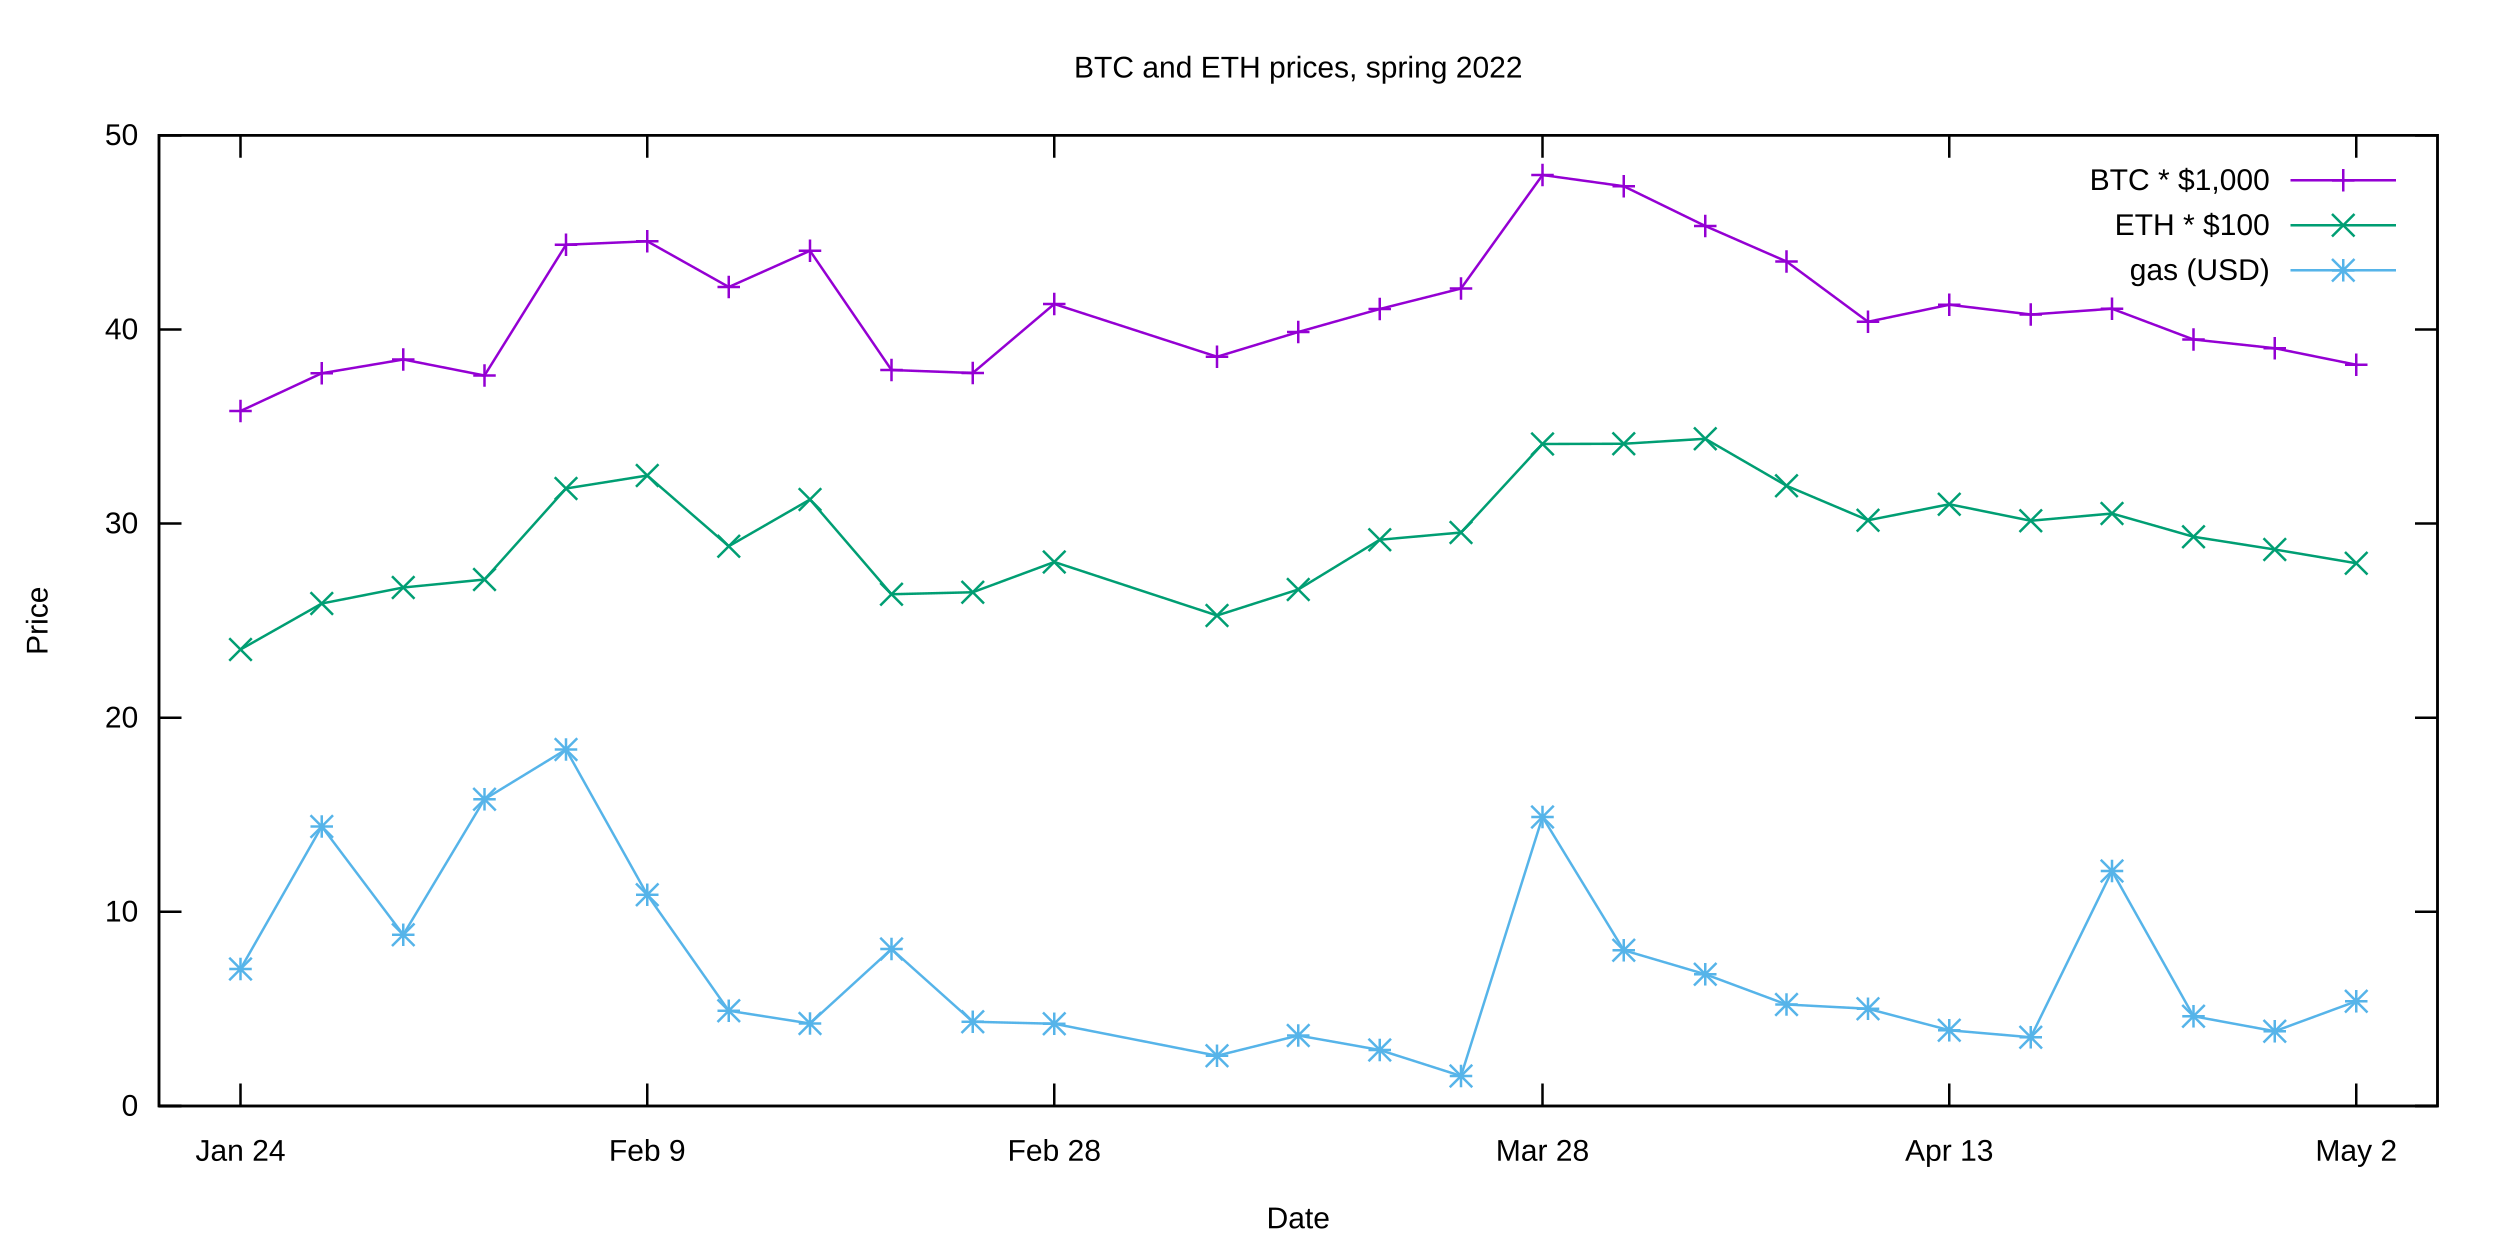
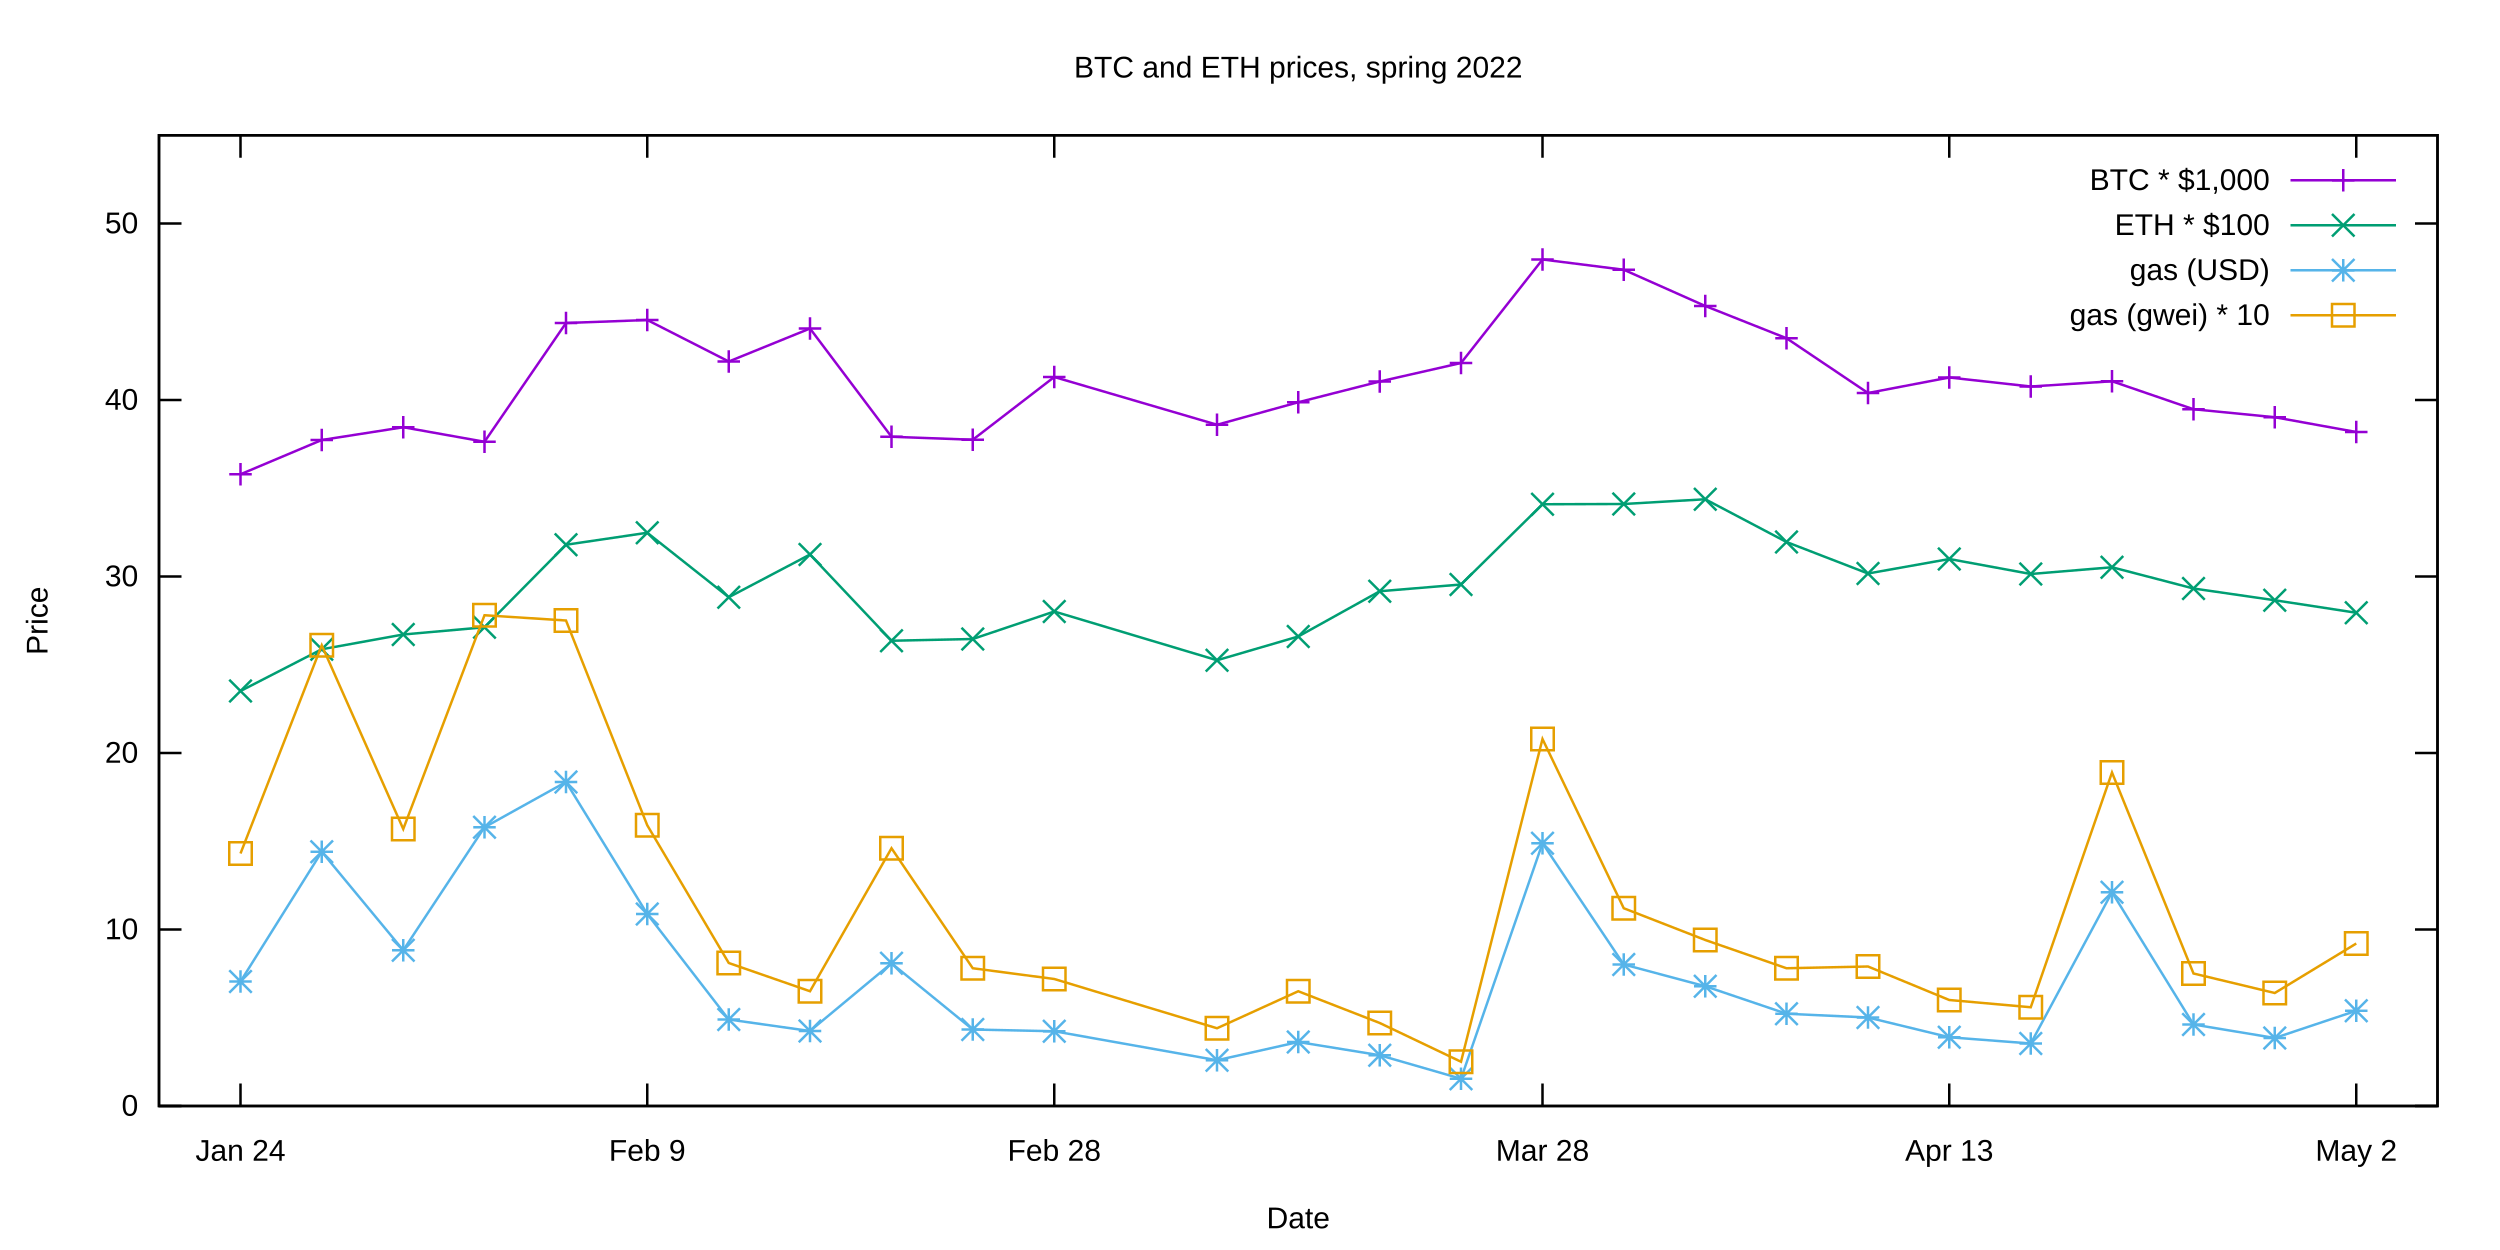
<svg xmlns="http://www.w3.org/2000/svg" xmlns:xlink="http://www.w3.org/1999/xlink" width="1000" height="500" viewBox="0 0 1000 500">
  <g id="gnuplot_canvas">
    <rect x="0" y="0" width="1000" height="500" fill="#ffffff" />
    <defs>
      <circle id="gpDot" r="0.5" stroke-width="0.5" stroke="currentColor" />
      <path id="gpPt0" stroke-width="0.222" stroke="currentColor" d="M-1,0 h2 M0,-1 v2" />
      <path id="gpPt1" stroke-width="0.222" stroke="currentColor" d="M-1,-1 L1,1 M1,-1 L-1,1" />
      <path id="gpPt2" stroke-width="0.222" stroke="currentColor" d="M-1,0 L1,0 M0,-1 L0,1 M-1,-1 L1,1 M-1,1 L1,-1" />
      <rect id="gpPt3" stroke-width="0.222" stroke="currentColor" x="-1" y="-1" width="2" height="2" />
      <rect id="gpPt4" stroke-width="0.222" stroke="currentColor" fill="currentColor" x="-1" y="-1" width="2" height="2" />
      <circle id="gpPt5" stroke-width="0.222" stroke="currentColor" cx="0" cy="0" r="1" />
      <use xlink:href="#gpPt5" id="gpPt6" fill="currentColor" stroke="none" />
      <path id="gpPt7" stroke-width="0.222" stroke="currentColor" d="M0,-1.33 L-1.33,0.67 L1.33,0.67 z" />
      <use xlink:href="#gpPt7" id="gpPt8" fill="currentColor" stroke="none" />
      <use xlink:href="#gpPt7" id="gpPt9" stroke="currentColor" transform="rotate(180)" />
      <use xlink:href="#gpPt9" id="gpPt10" fill="currentColor" stroke="none" />
      <use xlink:href="#gpPt3" id="gpPt11" stroke="currentColor" transform="rotate(45)" />
      <use xlink:href="#gpPt11" id="gpPt12" fill="currentColor" stroke="none" />
      <path id="gpPt13" stroke-width="0.222" stroke="currentColor" d="M0,1.330 L1.265,0.411 L0.782,-1.067 L-0.782,-1.076 L-1.265,0.411 z" />
      <use xlink:href="#gpPt13" id="gpPt14" fill="currentColor" stroke="none" />
      <filter id="textbox" filterUnits="objectBoundingBox" x="0" y="0" height="1" width="1">
        <feFlood flood-color="#FFFFFF" flood-opacity="1" result="bgnd" />
        <feComposite in="SourceGraphic" in2="bgnd" operator="atop" />
      </filter>
      <filter id="greybox" filterUnits="objectBoundingBox" x="0" y="0" height="1" width="1">
        <feFlood flood-color="lightgrey" flood-opacity="1" result="grey" />
        <feComposite in="SourceGraphic" in2="grey" operator="atop" />
      </filter>
    </defs>
    <g fill="none" color="#FFFFFF" stroke="currentColor" stroke-width="1.00" stroke-linecap="butt" stroke-linejoin="miter">
</g>
    <g fill="none" color="black" stroke="currentColor" stroke-width="1.00" stroke-linecap="butt" stroke-linejoin="miter">
      <path stroke="black" d="M63.6,442.4 L72.6,442.4 M975.0,442.4 L966.0,442.4  " />
      <g transform="translate(55.3,446.3)" stroke="none" fill="black" font-family="Arial" font-size="12.00" text-anchor="end">
        <text>
          <tspan font-family="Arial"> 0</tspan>
        </text>
      </g>
    </g>
    <g fill="none" color="black" stroke="currentColor" stroke-width="1.00" stroke-linecap="butt" stroke-linejoin="miter">
-       <path stroke="black" d="M63.6,364.7 L72.6,364.7 M975.0,364.7 L966.0,364.7  " />
-       <g transform="translate(55.3,368.6)" stroke="none" fill="black" font-family="Arial" font-size="12.00" text-anchor="end">
+       <path stroke="black" d="M63.6,371.8 L72.6,371.8 M975.0,371.8 L966.0,371.8  " />
+       <g transform="translate(55.3,375.7)" stroke="none" fill="black" font-family="Arial" font-size="12.00" text-anchor="end">
        <text>
          <tspan font-family="Arial"> 10</tspan>
        </text>
      </g>
    </g>
    <g fill="none" color="black" stroke="currentColor" stroke-width="1.00" stroke-linecap="butt" stroke-linejoin="miter">
-       <path stroke="black" d="M63.6,287.1 L72.6,287.1 M975.0,287.1 L966.0,287.1  " />
-       <g transform="translate(55.3,291.0)" stroke="none" fill="black" font-family="Arial" font-size="12.00" text-anchor="end">
+       <path stroke="black" d="M63.6,301.2 L72.6,301.2 M975.0,301.2 L966.0,301.2  " />
+       <g transform="translate(55.3,305.1)" stroke="none" fill="black" font-family="Arial" font-size="12.00" text-anchor="end">
        <text>
          <tspan font-family="Arial"> 20</tspan>
        </text>
      </g>
    </g>
    <g fill="none" color="black" stroke="currentColor" stroke-width="1.00" stroke-linecap="butt" stroke-linejoin="miter">
-       <path stroke="black" d="M63.6,209.4 L72.6,209.4 M975.0,209.4 L966.0,209.4  " />
-       <g transform="translate(55.3,213.3)" stroke="none" fill="black" font-family="Arial" font-size="12.00" text-anchor="end">
+       <path stroke="black" d="M63.6,230.6 L72.6,230.6 M975.0,230.6 L966.0,230.6  " />
+       <g transform="translate(55.3,234.5)" stroke="none" fill="black" font-family="Arial" font-size="12.00" text-anchor="end">
        <text>
          <tspan font-family="Arial"> 30</tspan>
        </text>
      </g>
    </g>
    <g fill="none" color="black" stroke="currentColor" stroke-width="1.00" stroke-linecap="butt" stroke-linejoin="miter">
-       <path stroke="black" d="M63.6,131.8 L72.6,131.8 M975.0,131.8 L966.0,131.8  " />
-       <g transform="translate(55.3,135.7)" stroke="none" fill="black" font-family="Arial" font-size="12.00" text-anchor="end">
+       <path stroke="black" d="M63.6,160.0 L72.6,160.0 M975.0,160.0 L966.0,160.0  " />
+       <g transform="translate(55.3,163.9)" stroke="none" fill="black" font-family="Arial" font-size="12.00" text-anchor="end">
        <text>
          <tspan font-family="Arial"> 40</tspan>
        </text>
      </g>
    </g>
    <g fill="none" color="black" stroke="currentColor" stroke-width="1.00" stroke-linecap="butt" stroke-linejoin="miter">
-       <path stroke="black" d="M63.6,54.1 L72.6,54.1 M975.0,54.1 L966.0,54.1  " />
-       <g transform="translate(55.3,58.0)" stroke="none" fill="black" font-family="Arial" font-size="12.00" text-anchor="end">
+       <path stroke="black" d="M63.6,89.4 L72.6,89.4 M975.0,89.4 L966.0,89.4  " />
+       <g transform="translate(55.3,93.3)" stroke="none" fill="black" font-family="Arial" font-size="12.00" text-anchor="end">
        <text>
          <tspan font-family="Arial"> 50</tspan>
        </text>
      </g>
    </g>
    <g fill="none" color="black" stroke="currentColor" stroke-width="1.00" stroke-linecap="butt" stroke-linejoin="miter">
      <path stroke="black" d="M96.2,442.4 L96.2,433.4 M96.2,54.1 L96.2,63.1  " />
      <g transform="translate(96.2,464.3)" stroke="none" fill="black" font-family="Arial" font-size="12.00" text-anchor="middle">
        <text>
          <tspan font-family="Arial">Jan 24</tspan>
        </text>
      </g>
    </g>
    <g fill="none" color="black" stroke="currentColor" stroke-width="1.00" stroke-linecap="butt" stroke-linejoin="miter">
      <path stroke="black" d="M258.9,442.4 L258.9,433.4 M258.9,54.1 L258.9,63.1  " />
      <g transform="translate(258.9,464.3)" stroke="none" fill="black" font-family="Arial" font-size="12.00" text-anchor="middle">
        <text>
          <tspan font-family="Arial">Feb 9</tspan>
        </text>
      </g>
    </g>
    <g fill="none" color="black" stroke="currentColor" stroke-width="1.00" stroke-linecap="butt" stroke-linejoin="miter">
      <path stroke="black" d="M421.7,442.4 L421.7,433.4 M421.7,54.1 L421.7,63.1  " />
      <g transform="translate(421.7,464.3)" stroke="none" fill="black" font-family="Arial" font-size="12.00" text-anchor="middle">
        <text>
          <tspan font-family="Arial">Feb 28</tspan>
        </text>
      </g>
    </g>
    <g fill="none" color="black" stroke="currentColor" stroke-width="1.00" stroke-linecap="butt" stroke-linejoin="miter">
      <path stroke="black" d="M617.0,442.4 L617.0,433.4 M617.0,54.1 L617.0,63.1  " />
      <g transform="translate(617.0,464.3)" stroke="none" fill="black" font-family="Arial" font-size="12.00" text-anchor="middle">
        <text>
          <tspan font-family="Arial">Mar 28</tspan>
        </text>
      </g>
    </g>
    <g fill="none" color="black" stroke="currentColor" stroke-width="1.00" stroke-linecap="butt" stroke-linejoin="miter">
      <path stroke="black" d="M779.7,442.4 L779.7,433.4 M779.7,54.1 L779.7,63.1  " />
      <g transform="translate(779.7,464.3)" stroke="none" fill="black" font-family="Arial" font-size="12.00" text-anchor="middle">
        <text>
          <tspan font-family="Arial">Apr 13</tspan>
        </text>
      </g>
    </g>
    <g fill="none" color="black" stroke="currentColor" stroke-width="1.00" stroke-linecap="butt" stroke-linejoin="miter">
      <path stroke="black" d="M942.5,442.4 L942.5,433.4 M942.5,54.1 L942.5,63.1  " />
      <g transform="translate(942.5,464.3)" stroke="none" fill="black" font-family="Arial" font-size="12.00" text-anchor="middle">
        <text>
          <tspan font-family="Arial">May 2</tspan>
        </text>
      </g>
    </g>
    <g fill="none" color="black" stroke="currentColor" stroke-width="1.00" stroke-linecap="butt" stroke-linejoin="miter">
</g>
    <g fill="none" color="black" stroke="currentColor" stroke-width="1.00" stroke-linecap="butt" stroke-linejoin="miter">
      <path stroke="black" d="M63.6,54.1 L63.6,442.4 L975.0,442.4 L975.0,54.1 L63.6,54.1 Z  " />
    </g>
    <g fill="none" color="black" stroke="currentColor" stroke-width="1.00" stroke-linecap="butt" stroke-linejoin="miter">
      <g transform="translate(19.0,248.3) rotate(270)" stroke="none" fill="black" font-family="Arial" font-size="12.00" text-anchor="middle">
        <text>
          <tspan font-family="Arial">Price</tspan>
        </text>
      </g>
    </g>
    <g fill="none" color="black" stroke="currentColor" stroke-width="1.00" stroke-linecap="butt" stroke-linejoin="miter">
      <g transform="translate(519.3,491.3)" stroke="none" fill="black" font-family="Arial" font-size="12.00" text-anchor="middle">
        <text>
          <tspan font-family="Arial">Date</tspan>
        </text>
      </g>
    </g>
    <g fill="none" color="black" stroke="currentColor" stroke-width="1.00" stroke-linecap="butt" stroke-linejoin="miter">
      <g transform="translate(519.3,31.0)" stroke="none" fill="black" font-family="Arial" font-size="12.00" text-anchor="middle">
        <text>
          <tspan font-family="Arial">BTC and ETH prices, spring 2022</tspan>
        </text>
      </g>
    </g>
    <g fill="none" color="black" stroke="currentColor" stroke-width="1.00" stroke-linecap="butt" stroke-linejoin="miter">
</g>
    <g id="gnuplot_plot_1">
      <g fill="none" color="black" stroke="currentColor" stroke-width="1.00" stroke-linecap="butt" stroke-linejoin="miter">
        <g transform="translate(907.9,76.0)" stroke="none" fill="black" font-family="Arial" font-size="12.00" text-anchor="end">
          <text>
            <tspan font-family="Arial">BTC * $1,000</tspan>
          </text>
        </g>
      </g>
      <g fill="none" color="black" stroke="currentColor" stroke-width="1.00" stroke-linecap="butt" stroke-linejoin="miter">
-         <path stroke="rgb(148,   0, 211)" d="M916.2,72.1 L958.4,72.1 M942.5,145.9 L909.9,139.3 L877.4,135.8 L844.8,123.5 L812.3,125.8 L779.7,121.9   L747.2,128.7 L714.6,104.6 L682.1,90.4 L649.5,74.5 L617.0,70.0 L584.4,115.4 L551.9,123.6 L519.3,132.8   L486.8,142.7 L421.7,121.6 L389.1,149.2 L356.6,148.0 L324.0,100.3 L291.5,114.8 L258.9,96.5 L226.4,97.9   L193.8,150.2 L161.3,143.8 L128.7,149.3 L96.2,164.4  " />
-         <use xlink:href="#gpPt0" transform="translate(942.5,145.9) scale(4.50)" color="rgb(148,   0, 211)" />
-         <use xlink:href="#gpPt0" transform="translate(909.9,139.3) scale(4.50)" color="rgb(148,   0, 211)" />
-         <use xlink:href="#gpPt0" transform="translate(877.4,135.8) scale(4.50)" color="rgb(148,   0, 211)" />
-         <use xlink:href="#gpPt0" transform="translate(844.8,123.5) scale(4.50)" color="rgb(148,   0, 211)" />
-         <use xlink:href="#gpPt0" transform="translate(812.3,125.8) scale(4.50)" color="rgb(148,   0, 211)" />
-         <use xlink:href="#gpPt0" transform="translate(779.7,121.9) scale(4.50)" color="rgb(148,   0, 211)" />
-         <use xlink:href="#gpPt0" transform="translate(747.2,128.7) scale(4.50)" color="rgb(148,   0, 211)" />
-         <use xlink:href="#gpPt0" transform="translate(714.6,104.6) scale(4.50)" color="rgb(148,   0, 211)" />
-         <use xlink:href="#gpPt0" transform="translate(682.1,90.4) scale(4.50)" color="rgb(148,   0, 211)" />
-         <use xlink:href="#gpPt0" transform="translate(649.5,74.5) scale(4.50)" color="rgb(148,   0, 211)" />
-         <use xlink:href="#gpPt0" transform="translate(617.0,70.0) scale(4.50)" color="rgb(148,   0, 211)" />
-         <use xlink:href="#gpPt0" transform="translate(584.4,115.4) scale(4.50)" color="rgb(148,   0, 211)" />
-         <use xlink:href="#gpPt0" transform="translate(551.9,123.6) scale(4.50)" color="rgb(148,   0, 211)" />
-         <use xlink:href="#gpPt0" transform="translate(519.3,132.8) scale(4.50)" color="rgb(148,   0, 211)" />
-         <use xlink:href="#gpPt0" transform="translate(486.8,142.7) scale(4.50)" color="rgb(148,   0, 211)" />
-         <use xlink:href="#gpPt0" transform="translate(421.7,121.6) scale(4.50)" color="rgb(148,   0, 211)" />
-         <use xlink:href="#gpPt0" transform="translate(389.1,149.2) scale(4.50)" color="rgb(148,   0, 211)" />
-         <use xlink:href="#gpPt0" transform="translate(356.6,148.0) scale(4.50)" color="rgb(148,   0, 211)" />
-         <use xlink:href="#gpPt0" transform="translate(324.0,100.3) scale(4.50)" color="rgb(148,   0, 211)" />
-         <use xlink:href="#gpPt0" transform="translate(291.5,114.8) scale(4.50)" color="rgb(148,   0, 211)" />
-         <use xlink:href="#gpPt0" transform="translate(258.9,96.5) scale(4.50)" color="rgb(148,   0, 211)" />
-         <use xlink:href="#gpPt0" transform="translate(226.4,97.9) scale(4.50)" color="rgb(148,   0, 211)" />
-         <use xlink:href="#gpPt0" transform="translate(193.8,150.2) scale(4.50)" color="rgb(148,   0, 211)" />
-         <use xlink:href="#gpPt0" transform="translate(161.3,143.8) scale(4.50)" color="rgb(148,   0, 211)" />
-         <use xlink:href="#gpPt0" transform="translate(128.7,149.3) scale(4.50)" color="rgb(148,   0, 211)" />
-         <use xlink:href="#gpPt0" transform="translate(96.2,164.4) scale(4.50)" color="rgb(148,   0, 211)" />
+         <path stroke="rgb(148,   0, 211)" d="M916.2,72.1 L958.4,72.1 M942.5,172.8 L909.9,166.9 L877.4,163.7 L844.8,152.5 L812.3,154.6 L779.7,151.0   L747.2,157.2 L714.6,135.3 L682.1,122.4 L649.5,107.9 L617.0,103.8 L584.4,145.2 L551.9,152.6 L519.3,160.9   L486.8,169.9 L421.7,150.8 L389.1,175.9 L356.6,174.7 L324.0,131.4 L291.5,144.6 L258.9,128.0 L226.4,129.2   L193.8,176.7 L161.3,170.9 L128.7,176.0 L96.2,189.7  " />
+         <use xlink:href="#gpPt0" transform="translate(942.5,172.8) scale(4.50)" color="rgb(148,   0, 211)" />
+         <use xlink:href="#gpPt0" transform="translate(909.9,166.9) scale(4.50)" color="rgb(148,   0, 211)" />
+         <use xlink:href="#gpPt0" transform="translate(877.4,163.7) scale(4.50)" color="rgb(148,   0, 211)" />
+         <use xlink:href="#gpPt0" transform="translate(844.8,152.5) scale(4.50)" color="rgb(148,   0, 211)" />
+         <use xlink:href="#gpPt0" transform="translate(812.3,154.6) scale(4.50)" color="rgb(148,   0, 211)" />
+         <use xlink:href="#gpPt0" transform="translate(779.7,151.0) scale(4.50)" color="rgb(148,   0, 211)" />
+         <use xlink:href="#gpPt0" transform="translate(747.2,157.2) scale(4.50)" color="rgb(148,   0, 211)" />
+         <use xlink:href="#gpPt0" transform="translate(714.6,135.3) scale(4.50)" color="rgb(148,   0, 211)" />
+         <use xlink:href="#gpPt0" transform="translate(682.1,122.4) scale(4.50)" color="rgb(148,   0, 211)" />
+         <use xlink:href="#gpPt0" transform="translate(649.5,107.9) scale(4.50)" color="rgb(148,   0, 211)" />
+         <use xlink:href="#gpPt0" transform="translate(617.0,103.8) scale(4.50)" color="rgb(148,   0, 211)" />
+         <use xlink:href="#gpPt0" transform="translate(584.4,145.2) scale(4.50)" color="rgb(148,   0, 211)" />
+         <use xlink:href="#gpPt0" transform="translate(551.9,152.6) scale(4.50)" color="rgb(148,   0, 211)" />
+         <use xlink:href="#gpPt0" transform="translate(519.3,160.9) scale(4.50)" color="rgb(148,   0, 211)" />
+         <use xlink:href="#gpPt0" transform="translate(486.8,169.9) scale(4.50)" color="rgb(148,   0, 211)" />
+         <use xlink:href="#gpPt0" transform="translate(421.7,150.8) scale(4.50)" color="rgb(148,   0, 211)" />
+         <use xlink:href="#gpPt0" transform="translate(389.1,175.9) scale(4.50)" color="rgb(148,   0, 211)" />
+         <use xlink:href="#gpPt0" transform="translate(356.6,174.7) scale(4.50)" color="rgb(148,   0, 211)" />
+         <use xlink:href="#gpPt0" transform="translate(324.0,131.4) scale(4.50)" color="rgb(148,   0, 211)" />
+         <use xlink:href="#gpPt0" transform="translate(291.5,144.6) scale(4.50)" color="rgb(148,   0, 211)" />
+         <use xlink:href="#gpPt0" transform="translate(258.9,128.0) scale(4.50)" color="rgb(148,   0, 211)" />
+         <use xlink:href="#gpPt0" transform="translate(226.4,129.2) scale(4.50)" color="rgb(148,   0, 211)" />
+         <use xlink:href="#gpPt0" transform="translate(193.8,176.7) scale(4.50)" color="rgb(148,   0, 211)" />
+         <use xlink:href="#gpPt0" transform="translate(161.3,170.9) scale(4.50)" color="rgb(148,   0, 211)" />
+         <use xlink:href="#gpPt0" transform="translate(128.7,176.0) scale(4.50)" color="rgb(148,   0, 211)" />
+         <use xlink:href="#gpPt0" transform="translate(96.2,189.7) scale(4.50)" color="rgb(148,   0, 211)" />
        <use xlink:href="#gpPt0" transform="translate(937.3,72.1) scale(4.50)" color="rgb(148,   0, 211)" />
      </g>
    </g>
    <g id="gnuplot_plot_2">
      <g fill="none" color="black" stroke="currentColor" stroke-width="1.00" stroke-linecap="butt" stroke-linejoin="miter">
        <g transform="translate(907.9,94.0)" stroke="none" fill="black" font-family="Arial" font-size="12.00" text-anchor="end">
          <text>
            <tspan font-family="Arial">ETH * $100</tspan>
          </text>
        </g>
      </g>
      <g fill="none" color="black" stroke="currentColor" stroke-width="1.00" stroke-linecap="butt" stroke-linejoin="miter">
-         <path stroke="rgb(  0, 158, 115)" d="M916.2,90.1 L958.4,90.1 M942.5,225.3 L909.9,219.8 L877.4,214.7 L844.8,205.4 L812.3,208.3 L779.7,201.7   L747.2,208.1 L714.6,194.3 L682.1,175.5 L649.5,177.5 L617.0,177.6 L584.4,213.0 L551.9,215.9 L519.3,235.8   L486.8,246.2 L421.7,224.8 L389.1,236.9 L356.6,237.7 L324.0,199.8 L291.5,218.5 L258.9,190.2 L226.4,195.4   L193.8,231.8 L161.3,235.0 L128.7,241.4 L96.2,259.8  " />
-         <use xlink:href="#gpPt1" transform="translate(942.5,225.3) scale(4.50)" color="rgb(  0, 158, 115)" />
-         <use xlink:href="#gpPt1" transform="translate(909.9,219.8) scale(4.50)" color="rgb(  0, 158, 115)" />
-         <use xlink:href="#gpPt1" transform="translate(877.4,214.7) scale(4.50)" color="rgb(  0, 158, 115)" />
-         <use xlink:href="#gpPt1" transform="translate(844.8,205.4) scale(4.50)" color="rgb(  0, 158, 115)" />
-         <use xlink:href="#gpPt1" transform="translate(812.3,208.3) scale(4.50)" color="rgb(  0, 158, 115)" />
-         <use xlink:href="#gpPt1" transform="translate(779.7,201.7) scale(4.50)" color="rgb(  0, 158, 115)" />
-         <use xlink:href="#gpPt1" transform="translate(747.2,208.1) scale(4.50)" color="rgb(  0, 158, 115)" />
-         <use xlink:href="#gpPt1" transform="translate(714.6,194.3) scale(4.50)" color="rgb(  0, 158, 115)" />
-         <use xlink:href="#gpPt1" transform="translate(682.1,175.5) scale(4.50)" color="rgb(  0, 158, 115)" />
-         <use xlink:href="#gpPt1" transform="translate(649.5,177.5) scale(4.50)" color="rgb(  0, 158, 115)" />
-         <use xlink:href="#gpPt1" transform="translate(617.0,177.6) scale(4.50)" color="rgb(  0, 158, 115)" />
-         <use xlink:href="#gpPt1" transform="translate(584.4,213.0) scale(4.50)" color="rgb(  0, 158, 115)" />
-         <use xlink:href="#gpPt1" transform="translate(551.9,215.9) scale(4.50)" color="rgb(  0, 158, 115)" />
-         <use xlink:href="#gpPt1" transform="translate(519.3,235.8) scale(4.50)" color="rgb(  0, 158, 115)" />
-         <use xlink:href="#gpPt1" transform="translate(486.8,246.2) scale(4.50)" color="rgb(  0, 158, 115)" />
-         <use xlink:href="#gpPt1" transform="translate(421.7,224.8) scale(4.50)" color="rgb(  0, 158, 115)" />
-         <use xlink:href="#gpPt1" transform="translate(389.1,236.9) scale(4.50)" color="rgb(  0, 158, 115)" />
-         <use xlink:href="#gpPt1" transform="translate(356.6,237.7) scale(4.50)" color="rgb(  0, 158, 115)" />
-         <use xlink:href="#gpPt1" transform="translate(324.0,199.8) scale(4.50)" color="rgb(  0, 158, 115)" />
-         <use xlink:href="#gpPt1" transform="translate(291.5,218.5) scale(4.50)" color="rgb(  0, 158, 115)" />
-         <use xlink:href="#gpPt1" transform="translate(258.9,190.2) scale(4.50)" color="rgb(  0, 158, 115)" />
-         <use xlink:href="#gpPt1" transform="translate(226.4,195.4) scale(4.50)" color="rgb(  0, 158, 115)" />
-         <use xlink:href="#gpPt1" transform="translate(193.8,231.8) scale(4.50)" color="rgb(  0, 158, 115)" />
-         <use xlink:href="#gpPt1" transform="translate(161.3,235.0) scale(4.50)" color="rgb(  0, 158, 115)" />
-         <use xlink:href="#gpPt1" transform="translate(128.7,241.4) scale(4.50)" color="rgb(  0, 158, 115)" />
-         <use xlink:href="#gpPt1" transform="translate(96.2,259.8) scale(4.50)" color="rgb(  0, 158, 115)" />
+         <path stroke="rgb(  0, 158, 115)" d="M916.2,90.1 L958.4,90.1 M942.5,245.1 L909.9,240.1 L877.4,235.4 L844.8,226.9 L812.3,229.6 L779.7,223.6   L747.2,229.4 L714.6,216.8 L682.1,199.7 L649.5,201.6 L617.0,201.7 L584.4,233.8 L551.9,236.5 L519.3,254.6   L486.8,264.1 L421.7,244.6 L389.1,255.6 L356.6,256.3 L324.0,221.8 L291.5,238.9 L258.9,213.1 L226.4,217.9   L193.8,250.9 L161.3,253.8 L128.7,259.7 L96.2,276.4  " />
+         <use xlink:href="#gpPt1" transform="translate(942.5,245.1) scale(4.50)" color="rgb(  0, 158, 115)" />
+         <use xlink:href="#gpPt1" transform="translate(909.9,240.1) scale(4.50)" color="rgb(  0, 158, 115)" />
+         <use xlink:href="#gpPt1" transform="translate(877.4,235.4) scale(4.50)" color="rgb(  0, 158, 115)" />
+         <use xlink:href="#gpPt1" transform="translate(844.8,226.9) scale(4.50)" color="rgb(  0, 158, 115)" />
+         <use xlink:href="#gpPt1" transform="translate(812.3,229.6) scale(4.50)" color="rgb(  0, 158, 115)" />
+         <use xlink:href="#gpPt1" transform="translate(779.7,223.6) scale(4.50)" color="rgb(  0, 158, 115)" />
+         <use xlink:href="#gpPt1" transform="translate(747.2,229.4) scale(4.50)" color="rgb(  0, 158, 115)" />
+         <use xlink:href="#gpPt1" transform="translate(714.6,216.8) scale(4.50)" color="rgb(  0, 158, 115)" />
+         <use xlink:href="#gpPt1" transform="translate(682.1,199.7) scale(4.50)" color="rgb(  0, 158, 115)" />
+         <use xlink:href="#gpPt1" transform="translate(649.5,201.6) scale(4.50)" color="rgb(  0, 158, 115)" />
+         <use xlink:href="#gpPt1" transform="translate(617.0,201.7) scale(4.50)" color="rgb(  0, 158, 115)" />
+         <use xlink:href="#gpPt1" transform="translate(584.4,233.8) scale(4.50)" color="rgb(  0, 158, 115)" />
+         <use xlink:href="#gpPt1" transform="translate(551.9,236.5) scale(4.50)" color="rgb(  0, 158, 115)" />
+         <use xlink:href="#gpPt1" transform="translate(519.3,254.6) scale(4.50)" color="rgb(  0, 158, 115)" />
+         <use xlink:href="#gpPt1" transform="translate(486.8,264.1) scale(4.50)" color="rgb(  0, 158, 115)" />
+         <use xlink:href="#gpPt1" transform="translate(421.7,244.6) scale(4.50)" color="rgb(  0, 158, 115)" />
+         <use xlink:href="#gpPt1" transform="translate(389.1,255.6) scale(4.50)" color="rgb(  0, 158, 115)" />
+         <use xlink:href="#gpPt1" transform="translate(356.6,256.3) scale(4.50)" color="rgb(  0, 158, 115)" />
+         <use xlink:href="#gpPt1" transform="translate(324.0,221.8) scale(4.50)" color="rgb(  0, 158, 115)" />
+         <use xlink:href="#gpPt1" transform="translate(291.5,238.9) scale(4.50)" color="rgb(  0, 158, 115)" />
+         <use xlink:href="#gpPt1" transform="translate(258.9,213.1) scale(4.50)" color="rgb(  0, 158, 115)" />
+         <use xlink:href="#gpPt1" transform="translate(226.4,217.9) scale(4.50)" color="rgb(  0, 158, 115)" />
+         <use xlink:href="#gpPt1" transform="translate(193.8,250.9) scale(4.50)" color="rgb(  0, 158, 115)" />
+         <use xlink:href="#gpPt1" transform="translate(161.3,253.8) scale(4.50)" color="rgb(  0, 158, 115)" />
+         <use xlink:href="#gpPt1" transform="translate(128.7,259.7) scale(4.50)" color="rgb(  0, 158, 115)" />
+         <use xlink:href="#gpPt1" transform="translate(96.2,276.4) scale(4.50)" color="rgb(  0, 158, 115)" />
        <use xlink:href="#gpPt1" transform="translate(937.3,90.1) scale(4.50)" color="rgb(  0, 158, 115)" />
      </g>
    </g>
    <g id="gnuplot_plot_3">
      <g fill="none" color="black" stroke="currentColor" stroke-width="1.00" stroke-linecap="butt" stroke-linejoin="miter">
        <g transform="translate(907.9,112.0)" stroke="none" fill="black" font-family="Arial" font-size="12.00" text-anchor="end">
          <text>
            <tspan font-family="Arial">gas (USD)</tspan>
          </text>
        </g>
      </g>
      <g fill="none" color="black" stroke="currentColor" stroke-width="1.00" stroke-linecap="butt" stroke-linejoin="miter">
-         <path stroke="rgb( 86, 180, 233)" d="M916.2,108.1 L958.4,108.1 M942.5,400.5 L909.9,412.5 L877.4,406.5 L844.8,348.4 L812.3,414.9 L779.7,412.1   L747.2,403.5 L714.6,401.8 L682.1,389.7 L649.5,380.1 L617.0,326.8 L584.4,430.4 L551.9,420.0 L519.3,414.2   L486.8,422.3 L421.7,409.5 L389.1,408.7 L356.6,379.6 L324.0,409.4 L291.5,404.3 L258.9,357.9 L226.4,299.8   L193.8,319.7 L161.3,373.9 L128.7,330.6 L96.2,387.6  " />
-         <use xlink:href="#gpPt2" transform="translate(942.5,400.5) scale(4.50)" color="rgb( 86, 180, 233)" />
-         <use xlink:href="#gpPt2" transform="translate(909.9,412.5) scale(4.50)" color="rgb( 86, 180, 233)" />
-         <use xlink:href="#gpPt2" transform="translate(877.4,406.5) scale(4.50)" color="rgb( 86, 180, 233)" />
-         <use xlink:href="#gpPt2" transform="translate(844.8,348.4) scale(4.50)" color="rgb( 86, 180, 233)" />
-         <use xlink:href="#gpPt2" transform="translate(812.3,414.9) scale(4.50)" color="rgb( 86, 180, 233)" />
-         <use xlink:href="#gpPt2" transform="translate(779.7,412.1) scale(4.50)" color="rgb( 86, 180, 233)" />
-         <use xlink:href="#gpPt2" transform="translate(747.2,403.5) scale(4.50)" color="rgb( 86, 180, 233)" />
-         <use xlink:href="#gpPt2" transform="translate(714.6,401.8) scale(4.50)" color="rgb( 86, 180, 233)" />
-         <use xlink:href="#gpPt2" transform="translate(682.1,389.7) scale(4.50)" color="rgb( 86, 180, 233)" />
-         <use xlink:href="#gpPt2" transform="translate(649.5,380.1) scale(4.50)" color="rgb( 86, 180, 233)" />
-         <use xlink:href="#gpPt2" transform="translate(617.0,326.8) scale(4.50)" color="rgb( 86, 180, 233)" />
-         <use xlink:href="#gpPt2" transform="translate(584.4,430.4) scale(4.50)" color="rgb( 86, 180, 233)" />
-         <use xlink:href="#gpPt2" transform="translate(551.9,420.0) scale(4.50)" color="rgb( 86, 180, 233)" />
-         <use xlink:href="#gpPt2" transform="translate(519.3,414.2) scale(4.50)" color="rgb( 86, 180, 233)" />
-         <use xlink:href="#gpPt2" transform="translate(486.8,422.3) scale(4.50)" color="rgb( 86, 180, 233)" />
-         <use xlink:href="#gpPt2" transform="translate(421.7,409.5) scale(4.50)" color="rgb( 86, 180, 233)" />
-         <use xlink:href="#gpPt2" transform="translate(389.1,408.7) scale(4.50)" color="rgb( 86, 180, 233)" />
-         <use xlink:href="#gpPt2" transform="translate(356.6,379.6) scale(4.50)" color="rgb( 86, 180, 233)" />
-         <use xlink:href="#gpPt2" transform="translate(324.0,409.4) scale(4.50)" color="rgb( 86, 180, 233)" />
-         <use xlink:href="#gpPt2" transform="translate(291.5,404.3) scale(4.50)" color="rgb( 86, 180, 233)" />
-         <use xlink:href="#gpPt2" transform="translate(258.9,357.9) scale(4.50)" color="rgb( 86, 180, 233)" />
-         <use xlink:href="#gpPt2" transform="translate(226.4,299.8) scale(4.50)" color="rgb( 86, 180, 233)" />
-         <use xlink:href="#gpPt2" transform="translate(193.8,319.7) scale(4.50)" color="rgb( 86, 180, 233)" />
-         <use xlink:href="#gpPt2" transform="translate(161.3,373.9) scale(4.50)" color="rgb( 86, 180, 233)" />
-         <use xlink:href="#gpPt2" transform="translate(128.7,330.6) scale(4.50)" color="rgb( 86, 180, 233)" />
-         <use xlink:href="#gpPt2" transform="translate(96.2,387.6) scale(4.50)" color="rgb( 86, 180, 233)" />
+         <path stroke="rgb( 86, 180, 233)" d="M916.2,108.1 L958.4,108.1 M942.5,404.3 L909.9,415.2 L877.4,409.8 L844.8,356.9 L812.3,417.4 L779.7,414.9   L747.2,407.0 L714.6,405.5 L682.1,394.5 L649.5,385.8 L617.0,337.3 L584.4,431.5 L551.9,422.1 L519.3,416.8   L486.8,424.1 L421.7,412.5 L389.1,411.8 L356.6,385.3 L324.0,412.4 L291.5,407.8 L258.9,365.6 L226.4,312.8   L193.8,330.9 L161.3,380.1 L128.7,340.7 L96.2,392.6  " />
+         <use xlink:href="#gpPt2" transform="translate(942.5,404.3) scale(4.50)" color="rgb( 86, 180, 233)" />
+         <use xlink:href="#gpPt2" transform="translate(909.9,415.2) scale(4.50)" color="rgb( 86, 180, 233)" />
+         <use xlink:href="#gpPt2" transform="translate(877.4,409.8) scale(4.50)" color="rgb( 86, 180, 233)" />
+         <use xlink:href="#gpPt2" transform="translate(844.8,356.9) scale(4.50)" color="rgb( 86, 180, 233)" />
+         <use xlink:href="#gpPt2" transform="translate(812.3,417.4) scale(4.50)" color="rgb( 86, 180, 233)" />
+         <use xlink:href="#gpPt2" transform="translate(779.7,414.9) scale(4.50)" color="rgb( 86, 180, 233)" />
+         <use xlink:href="#gpPt2" transform="translate(747.2,407.0) scale(4.50)" color="rgb( 86, 180, 233)" />
+         <use xlink:href="#gpPt2" transform="translate(714.6,405.5) scale(4.50)" color="rgb( 86, 180, 233)" />
+         <use xlink:href="#gpPt2" transform="translate(682.1,394.5) scale(4.50)" color="rgb( 86, 180, 233)" />
+         <use xlink:href="#gpPt2" transform="translate(649.5,385.8) scale(4.50)" color="rgb( 86, 180, 233)" />
+         <use xlink:href="#gpPt2" transform="translate(617.0,337.3) scale(4.50)" color="rgb( 86, 180, 233)" />
+         <use xlink:href="#gpPt2" transform="translate(584.4,431.5) scale(4.50)" color="rgb( 86, 180, 233)" />
+         <use xlink:href="#gpPt2" transform="translate(551.9,422.1) scale(4.50)" color="rgb( 86, 180, 233)" />
+         <use xlink:href="#gpPt2" transform="translate(519.3,416.8) scale(4.50)" color="rgb( 86, 180, 233)" />
+         <use xlink:href="#gpPt2" transform="translate(486.8,424.1) scale(4.50)" color="rgb( 86, 180, 233)" />
+         <use xlink:href="#gpPt2" transform="translate(421.7,412.5) scale(4.50)" color="rgb( 86, 180, 233)" />
+         <use xlink:href="#gpPt2" transform="translate(389.1,411.8) scale(4.50)" color="rgb( 86, 180, 233)" />
+         <use xlink:href="#gpPt2" transform="translate(356.6,385.3) scale(4.50)" color="rgb( 86, 180, 233)" />
+         <use xlink:href="#gpPt2" transform="translate(324.0,412.4) scale(4.50)" color="rgb( 86, 180, 233)" />
+         <use xlink:href="#gpPt2" transform="translate(291.5,407.8) scale(4.50)" color="rgb( 86, 180, 233)" />
+         <use xlink:href="#gpPt2" transform="translate(258.9,365.6) scale(4.50)" color="rgb( 86, 180, 233)" />
+         <use xlink:href="#gpPt2" transform="translate(226.4,312.8) scale(4.50)" color="rgb( 86, 180, 233)" />
+         <use xlink:href="#gpPt2" transform="translate(193.8,330.9) scale(4.50)" color="rgb( 86, 180, 233)" />
+         <use xlink:href="#gpPt2" transform="translate(161.3,380.1) scale(4.50)" color="rgb( 86, 180, 233)" />
+         <use xlink:href="#gpPt2" transform="translate(128.7,340.7) scale(4.50)" color="rgb( 86, 180, 233)" />
+         <use xlink:href="#gpPt2" transform="translate(96.2,392.6) scale(4.50)" color="rgb( 86, 180, 233)" />
        <use xlink:href="#gpPt2" transform="translate(937.3,108.1) scale(4.50)" color="rgb( 86, 180, 233)" />
      </g>
    </g>
-     <g fill="none" color="#FFFFFF" stroke="rgb( 86, 180, 233)" stroke-width="2.00" stroke-linecap="butt" stroke-linejoin="miter">
+     <g id="gnuplot_plot_4">
+       <g fill="none" color="black" stroke="currentColor" stroke-width="1.00" stroke-linecap="butt" stroke-linejoin="miter">
+         <g transform="translate(907.9,130.0)" stroke="none" fill="black" font-family="Arial" font-size="12.00" text-anchor="end">
+           <text>
+             <tspan font-family="Arial">gas (gwei) * 10</tspan>
+           </text>
+         </g>
+       </g>
+       <g fill="none" color="black" stroke="currentColor" stroke-width="1.00" stroke-linecap="butt" stroke-linejoin="miter">
+         <path stroke="rgb(230, 159,   0)" d="M916.2,126.1 L958.4,126.1 M942.5,377.4 L909.9,397.2 L877.4,389.4 L844.8,309.0 L812.3,402.9 L779.7,400.0   L747.2,386.6 L714.6,387.3 L682.1,376.0 L649.5,363.3 L617.0,295.6 L584.4,424.7 L551.9,409.2 L519.3,396.5   L486.8,411.3 L421.7,391.6 L389.1,387.3 L356.6,339.3 L324.0,396.5 L291.5,385.2 L258.9,330.1 L226.4,248.2   L193.8,246.1 L161.3,331.6 L128.7,258.1 L96.2,341.4  " />
+         <use xlink:href="#gpPt3" transform="translate(942.5,377.4) scale(4.50)" color="rgb(230, 159,   0)" />
+         <use xlink:href="#gpPt3" transform="translate(909.9,397.2) scale(4.50)" color="rgb(230, 159,   0)" />
+         <use xlink:href="#gpPt3" transform="translate(877.4,389.4) scale(4.50)" color="rgb(230, 159,   0)" />
+         <use xlink:href="#gpPt3" transform="translate(844.8,309.0) scale(4.50)" color="rgb(230, 159,   0)" />
+         <use xlink:href="#gpPt3" transform="translate(812.3,402.9) scale(4.50)" color="rgb(230, 159,   0)" />
+         <use xlink:href="#gpPt3" transform="translate(779.7,400.0) scale(4.50)" color="rgb(230, 159,   0)" />
+         <use xlink:href="#gpPt3" transform="translate(747.2,386.6) scale(4.50)" color="rgb(230, 159,   0)" />
+         <use xlink:href="#gpPt3" transform="translate(714.6,387.3) scale(4.50)" color="rgb(230, 159,   0)" />
+         <use xlink:href="#gpPt3" transform="translate(682.1,376.0) scale(4.50)" color="rgb(230, 159,   0)" />
+         <use xlink:href="#gpPt3" transform="translate(649.5,363.3) scale(4.50)" color="rgb(230, 159,   0)" />
+         <use xlink:href="#gpPt3" transform="translate(617.0,295.6) scale(4.50)" color="rgb(230, 159,   0)" />
+         <use xlink:href="#gpPt3" transform="translate(584.4,424.7) scale(4.50)" color="rgb(230, 159,   0)" />
+         <use xlink:href="#gpPt3" transform="translate(551.9,409.2) scale(4.50)" color="rgb(230, 159,   0)" />
+         <use xlink:href="#gpPt3" transform="translate(519.3,396.5) scale(4.50)" color="rgb(230, 159,   0)" />
+         <use xlink:href="#gpPt3" transform="translate(486.8,411.3) scale(4.50)" color="rgb(230, 159,   0)" />
+         <use xlink:href="#gpPt3" transform="translate(421.7,391.6) scale(4.50)" color="rgb(230, 159,   0)" />
+         <use xlink:href="#gpPt3" transform="translate(389.1,387.3) scale(4.50)" color="rgb(230, 159,   0)" />
+         <use xlink:href="#gpPt3" transform="translate(356.6,339.3) scale(4.50)" color="rgb(230, 159,   0)" />
+         <use xlink:href="#gpPt3" transform="translate(324.0,396.5) scale(4.50)" color="rgb(230, 159,   0)" />
+         <use xlink:href="#gpPt3" transform="translate(291.5,385.2) scale(4.50)" color="rgb(230, 159,   0)" />
+         <use xlink:href="#gpPt3" transform="translate(258.9,330.1) scale(4.50)" color="rgb(230, 159,   0)" />
+         <use xlink:href="#gpPt3" transform="translate(226.4,248.2) scale(4.50)" color="rgb(230, 159,   0)" />
+         <use xlink:href="#gpPt3" transform="translate(193.8,246.1) scale(4.50)" color="rgb(230, 159,   0)" />
+         <use xlink:href="#gpPt3" transform="translate(161.3,331.6) scale(4.50)" color="rgb(230, 159,   0)" />
+         <use xlink:href="#gpPt3" transform="translate(128.7,258.1) scale(4.50)" color="rgb(230, 159,   0)" />
+         <use xlink:href="#gpPt3" transform="translate(96.2,341.4) scale(4.50)" color="rgb(230, 159,   0)" />
+         <use xlink:href="#gpPt3" transform="translate(937.3,126.1) scale(4.50)" color="rgb(230, 159,   0)" />
+       </g>
+     </g>
+     <g fill="none" color="#FFFFFF" stroke="rgb(230, 159,   0)" stroke-width="2.00" stroke-linecap="butt" stroke-linejoin="miter">
</g>
    <g fill="none" color="black" stroke="currentColor" stroke-width="2.00" stroke-linecap="butt" stroke-linejoin="miter">
</g>
    <g fill="none" color="black" stroke="black" stroke-width="1.00" stroke-linecap="butt" stroke-linejoin="miter">
</g>
    <g fill="none" color="black" stroke="currentColor" stroke-width="1.00" stroke-linecap="butt" stroke-linejoin="miter">
      <path stroke="black" d="M63.6,54.1 L63.6,442.4 L975.0,442.4 L975.0,54.1 L63.6,54.1 Z  " />
    </g>
    <g fill="none" color="black" stroke="currentColor" stroke-width="1.00" stroke-linecap="butt" stroke-linejoin="miter">
</g>
  </g>
</svg>
